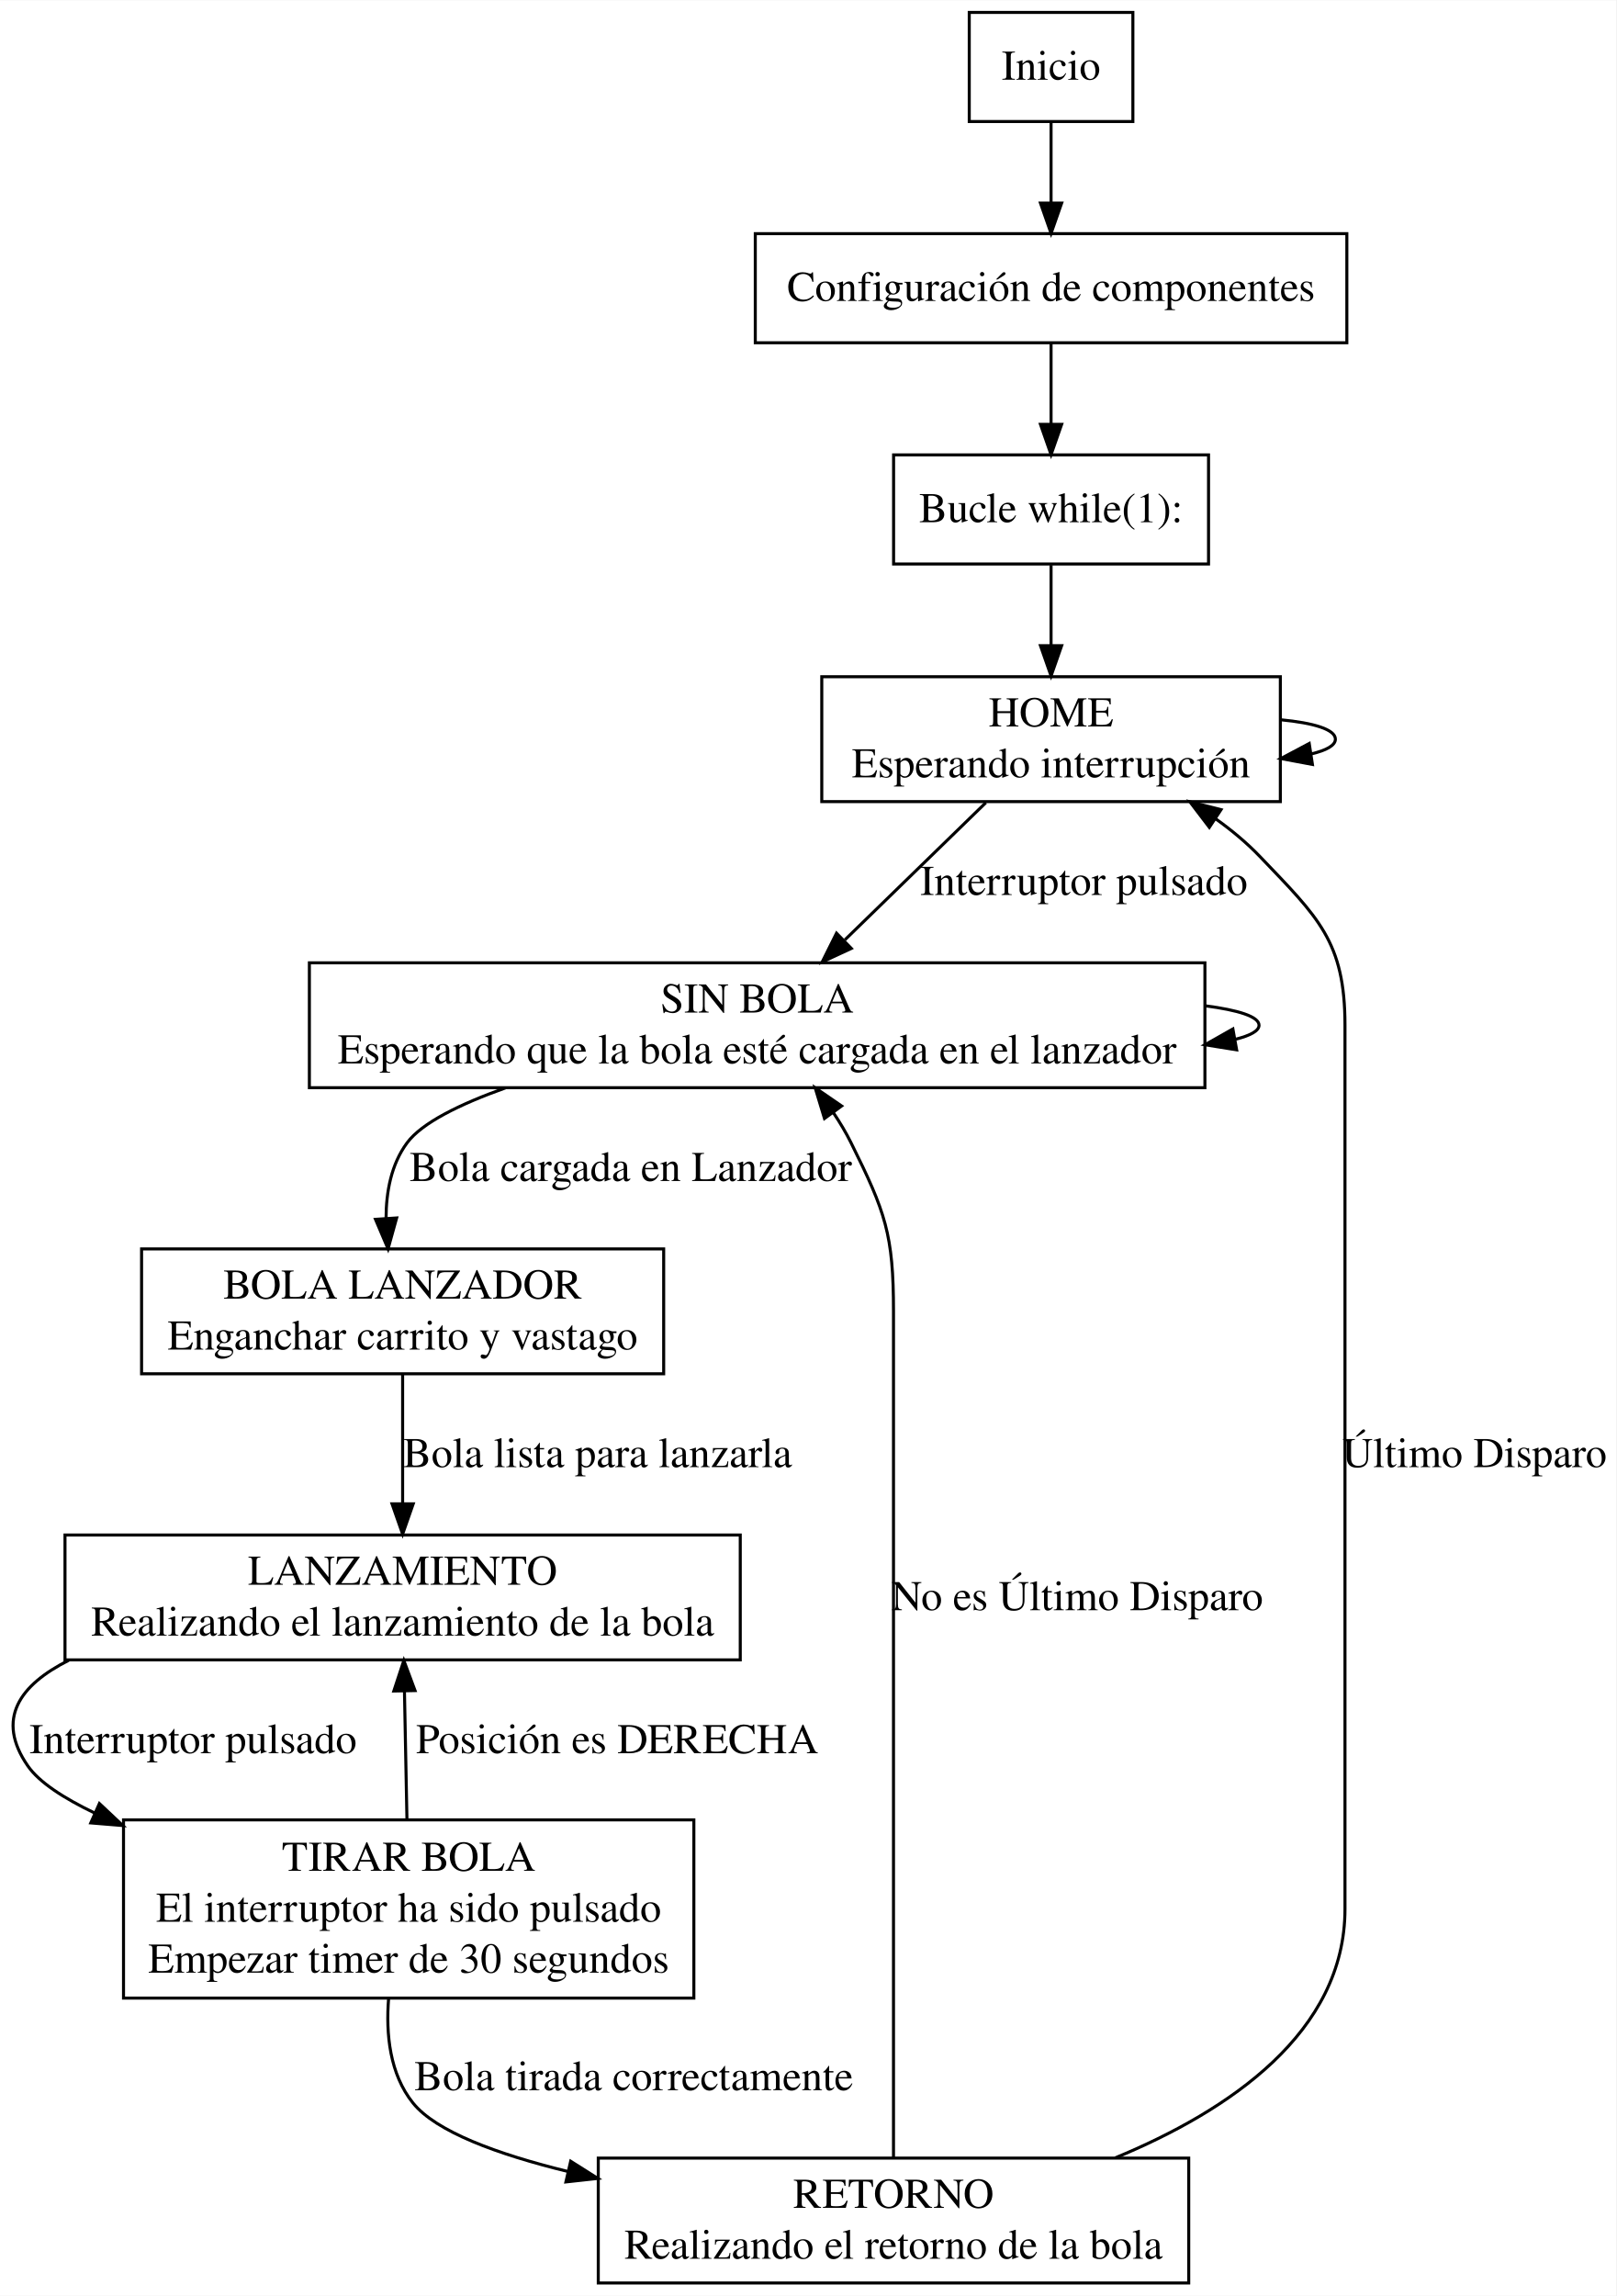
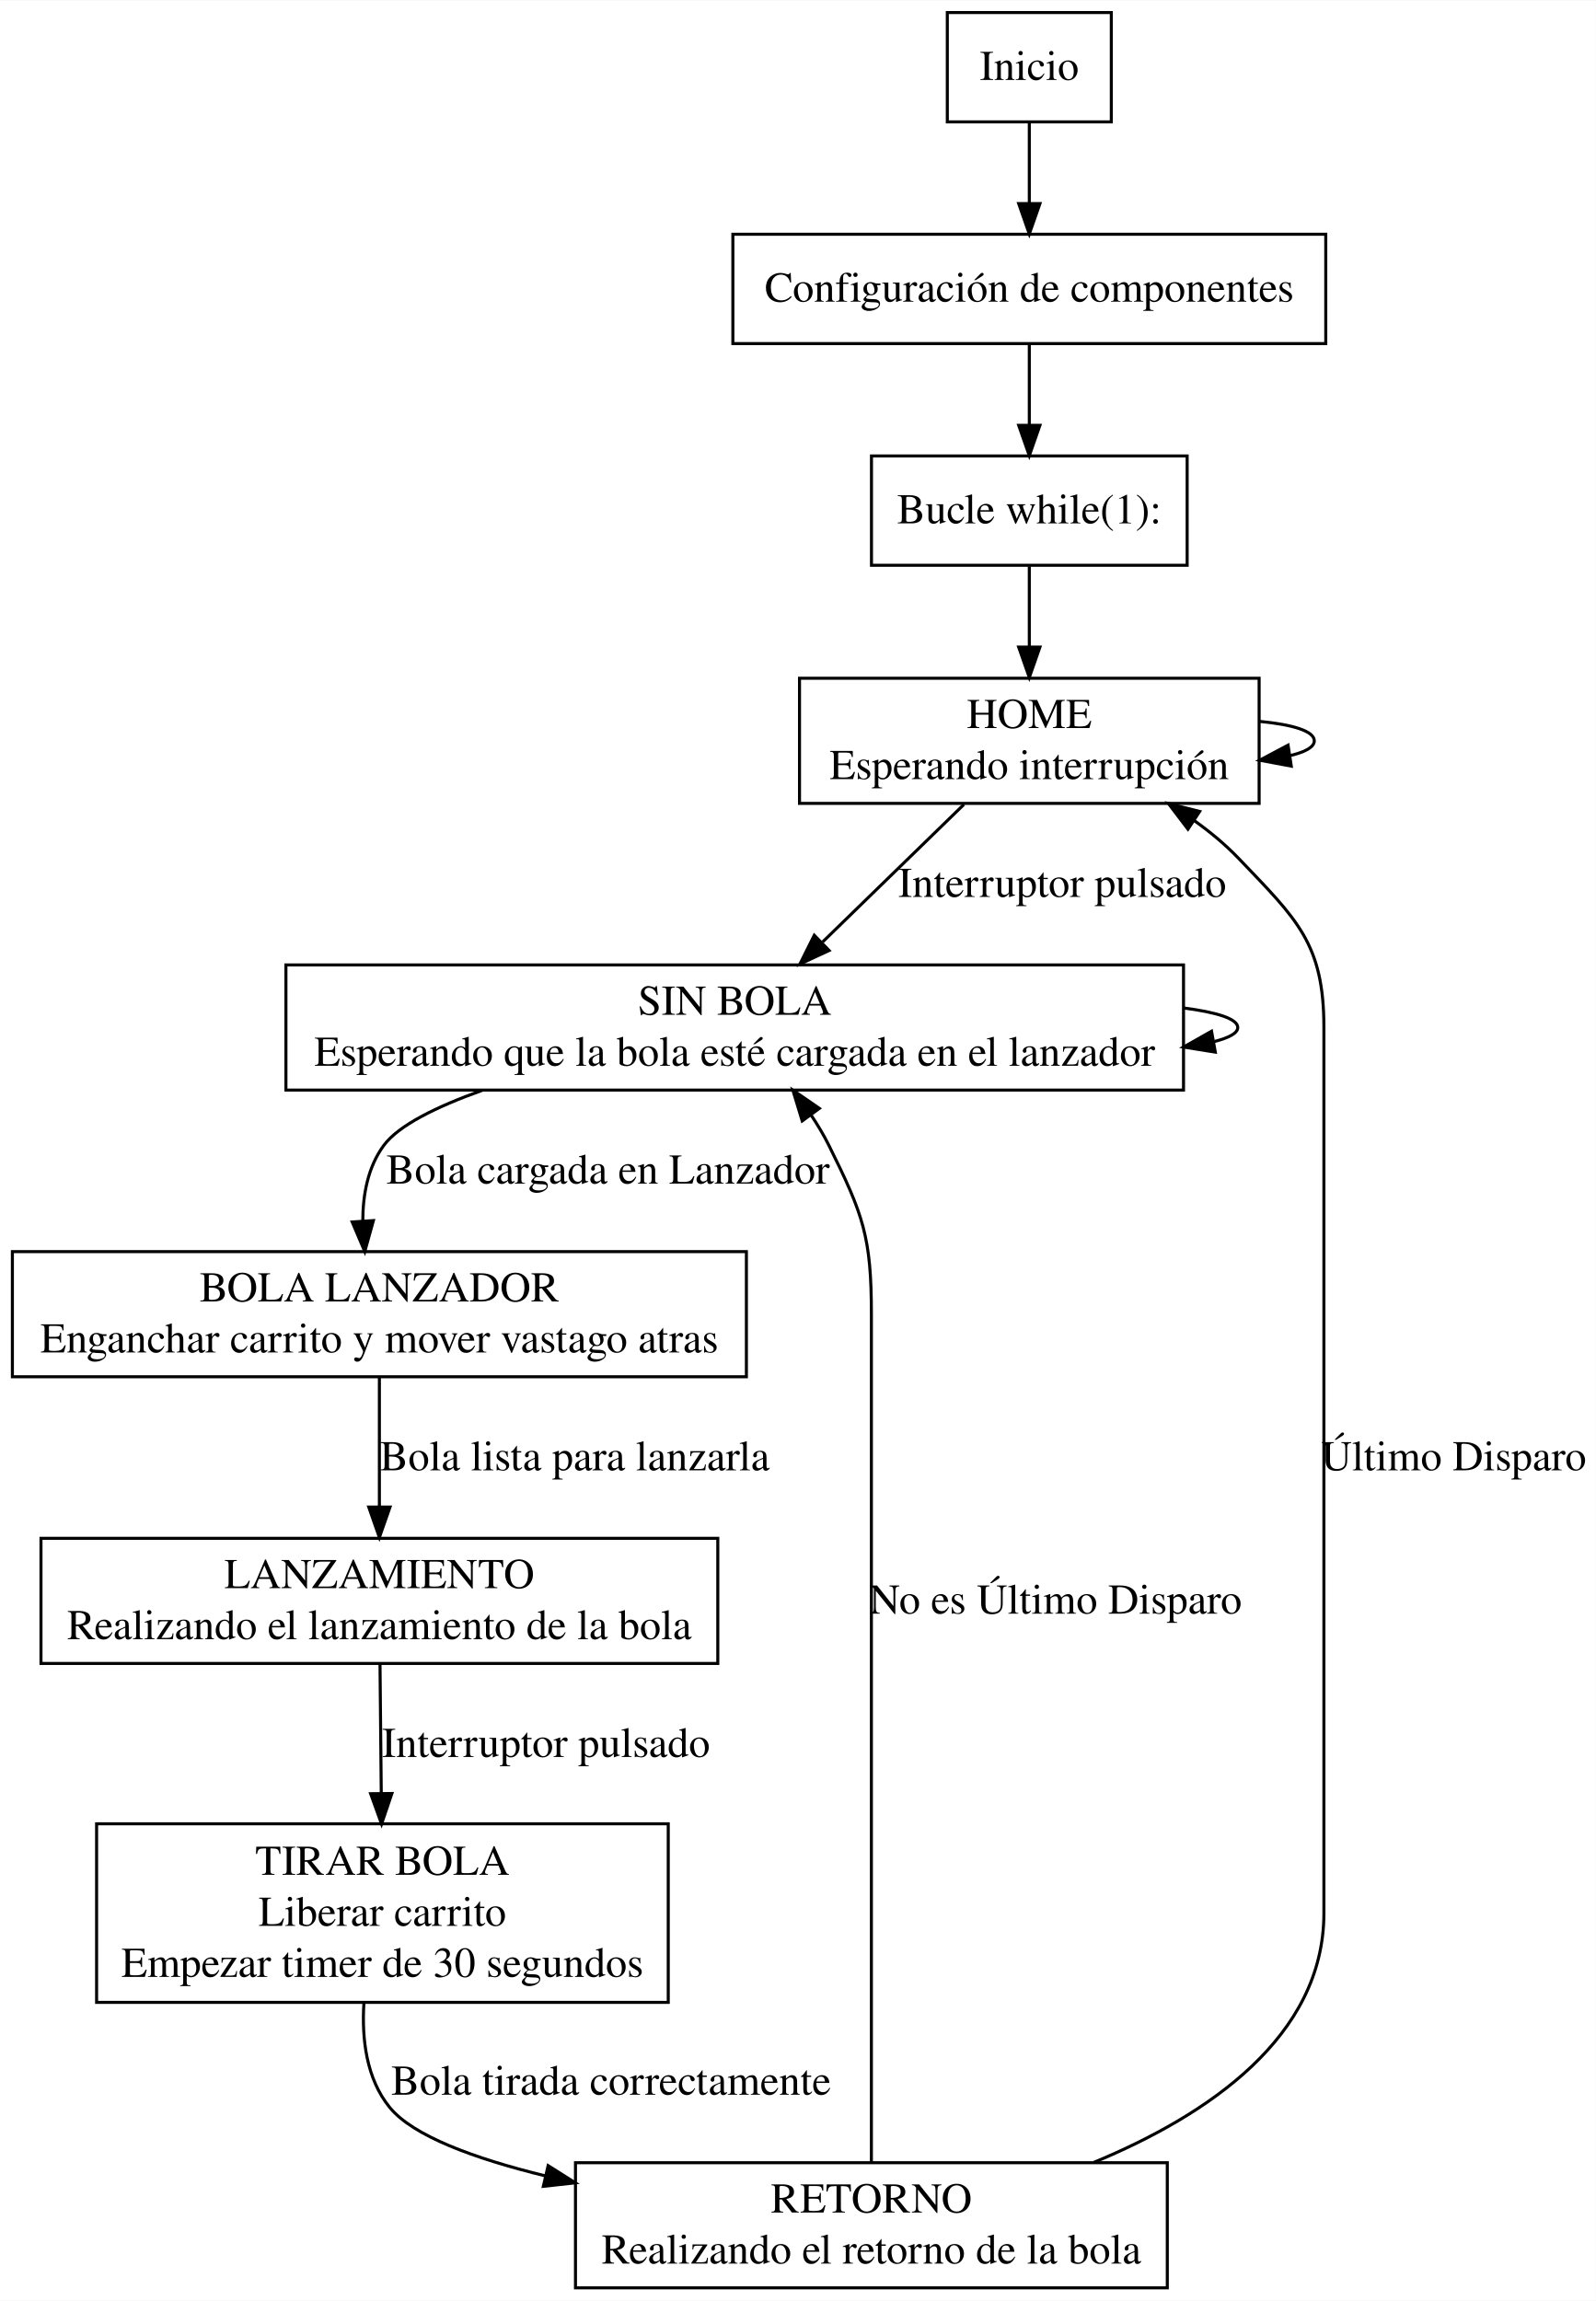
- <svg xmlns="http://www.w3.org/2000/svg" width="533pt" height="757pt" viewBox="0.00 0.00 533.42 757.40">
+ <svg xmlns="http://www.w3.org/2000/svg" width="525pt" height="757pt" viewBox="0.00 0.00 525.46 757.40">
  <g id="graph0" class="graph" transform="scale(1 1) rotate(0) translate(4 753.4)">
-     <polygon fill="#ffffff" stroke="transparent" points="-4,4 -4,-753.4 529.417,-753.4 529.417,4 -4,4" />
+     <polygon fill="#ffffff" stroke="transparent" points="-4,4 -4,-753.4 521.462,-753.4 521.462,4 -4,4" />
    <g id="node1" class="node">
-       <polygon fill="none" stroke="#000000" points="369.877,-749.4 315.877,-749.4 315.877,-713.4 369.877,-713.4 369.877,-749.4" />
-       <text text-anchor="middle" x="342.877" y="-727.2" font-family="Times,serif" font-size="14.00" fill="#000000">Inicio</text>
+       <polygon fill="none" stroke="#000000" points="361.922,-749.4 307.922,-749.4 307.922,-713.4 361.922,-713.4 361.922,-749.4" />
+       <text text-anchor="middle" x="334.922" y="-727.2" font-family="Times,serif" font-size="14.00" fill="#000000">Inicio</text>
    </g>
    <g id="node2" class="node">
-       <polygon fill="none" stroke="#000000" points="440.491,-676.4 245.264,-676.4 245.264,-640.4 440.491,-640.4 440.491,-676.4" />
-       <text text-anchor="middle" x="342.877" y="-654.2" font-family="Times,serif" font-size="14.00" fill="#000000">Configuración de componentes</text>
+       <polygon fill="none" stroke="#000000" points="432.535,-676.4 237.309,-676.4 237.309,-640.4 432.535,-640.4 432.535,-676.4" />
+       <text text-anchor="middle" x="334.922" y="-654.2" font-family="Times,serif" font-size="14.00" fill="#000000">Configuración de componentes</text>
    </g>
    <g id="edge1" class="edge">
-       <path fill="none" stroke="#000000" d="M342.877,-713.355C342.877,-705.283 342.877,-695.576 342.877,-686.582" />
-       <polygon fill="#000000" stroke="#000000" points="346.377,-686.49 342.877,-676.49 339.377,-686.49 346.377,-686.49" />
+       <path fill="none" stroke="#000000" d="M334.922,-713.355C334.922,-705.283 334.922,-695.576 334.922,-686.582" />
+       <polygon fill="#000000" stroke="#000000" points="338.422,-686.49 334.922,-676.49 331.422,-686.49 338.422,-686.49" />
    </g>
    <g id="node3" class="node">
-       <polygon fill="none" stroke="#000000" points="394.849,-603.4 290.906,-603.4 290.906,-567.4 394.849,-567.4 394.849,-603.4" />
-       <text text-anchor="middle" x="342.877" y="-581.2" font-family="Times,serif" font-size="14.00" fill="#000000">Bucle while(1):</text>
+       <polygon fill="none" stroke="#000000" points="386.894,-603.4 282.95,-603.4 282.95,-567.4 386.894,-567.4 386.894,-603.4" />
+       <text text-anchor="middle" x="334.922" y="-581.2" font-family="Times,serif" font-size="14.00" fill="#000000">Bucle while(1):</text>
    </g>
    <g id="edge2" class="edge">
-       <path fill="none" stroke="#000000" d="M342.877,-640.355C342.877,-632.283 342.877,-622.576 342.877,-613.582" />
-       <polygon fill="#000000" stroke="#000000" points="346.377,-613.49 342.877,-603.49 339.377,-613.49 346.377,-613.49" />
+       <path fill="none" stroke="#000000" d="M334.922,-640.355C334.922,-632.283 334.922,-622.576 334.922,-613.582" />
+       <polygon fill="#000000" stroke="#000000" points="338.422,-613.49 334.922,-603.49 331.422,-613.49 338.422,-613.49" />
    </g>
    <g id="node4" class="node">
-       <polygon fill="none" stroke="#000000" points="418.548,-530.202 267.207,-530.202 267.207,-488.998 418.548,-488.998 418.548,-530.202" />
-       <text text-anchor="middle" x="342.877" y="-513.8" font-family="Times,serif" font-size="14.00" fill="#000000">HOME</text>
-       <text text-anchor="middle" x="342.877" y="-497" font-family="Times,serif" font-size="14.00" fill="#000000">Esperando interrupción</text>
+       <polygon fill="none" stroke="#000000" points="410.592,-530.202 259.252,-530.202 259.252,-488.998 410.592,-488.998 410.592,-530.202" />
+       <text text-anchor="middle" x="334.922" y="-513.8" font-family="Times,serif" font-size="14.00" fill="#000000">HOME</text>
+       <text text-anchor="middle" x="334.922" y="-497" font-family="Times,serif" font-size="14.00" fill="#000000">Esperando interrupción</text>
    </g>
    <g id="edge3" class="edge">
-       <path fill="none" stroke="#000000" d="M342.877,-567.051C342.877,-559.115 342.877,-549.604 342.877,-540.626" />
-       <polygon fill="#000000" stroke="#000000" points="346.377,-540.457 342.877,-530.457 339.377,-540.457 346.377,-540.457" />
+       <path fill="none" stroke="#000000" d="M334.922,-567.051C334.922,-559.115 334.922,-549.604 334.922,-540.626" />
+       <polygon fill="#000000" stroke="#000000" points="338.422,-540.457 334.922,-530.457 331.422,-540.457 338.422,-540.457" />
    </g>
    <g id="edge5" class="edge">
-       <path fill="none" stroke="#000000" d="M418.721,-515.994C429.487,-514.96 436.712,-512.828 436.712,-509.6 436.712,-507.532 433.747,-505.914 428.785,-504.746" />
-       <polygon fill="#000000" stroke="#000000" points="429.135,-501.259 418.721,-503.206 428.076,-508.178 429.135,-501.259" />
+       <path fill="none" stroke="#000000" d="M410.765,-515.994C421.532,-514.96 428.757,-512.828 428.757,-509.6 428.757,-507.532 425.792,-505.914 420.83,-504.746" />
+       <polygon fill="#000000" stroke="#000000" points="421.18,-501.259 410.765,-503.206 420.121,-508.178 421.18,-501.259" />
    </g>
    <g id="node5" class="node">
-       <polygon fill="none" stroke="#000000" points="393.652,-435.802 98.102,-435.802 98.102,-394.598 393.652,-394.598 393.652,-435.802" />
-       <text text-anchor="middle" x="245.877" y="-419.4" font-family="Times,serif" font-size="14.00" fill="#000000">SIN BOLA</text>
-       <text text-anchor="middle" x="245.877" y="-402.6" font-family="Times,serif" font-size="14.00" fill="#000000">Esperando que la bola esté cargada en el lanzador</text>
+       <polygon fill="none" stroke="#000000" points="385.697,-435.802 90.147,-435.802 90.147,-394.598 385.697,-394.598 385.697,-435.802" />
+       <text text-anchor="middle" x="237.922" y="-419.4" font-family="Times,serif" font-size="14.00" fill="#000000">SIN BOLA</text>
+       <text text-anchor="middle" x="237.922" y="-402.6" font-family="Times,serif" font-size="14.00" fill="#000000">Esperando que la bola esté cargada en el lanzador</text>
    </g>
    <g id="edge4" class="edge">
-       <path fill="none" stroke="#000000" d="M321.35,-488.65C307.661,-475.328 289.77,-457.916 274.842,-443.389" />
-       <polygon fill="#000000" stroke="#000000" points="276.952,-440.558 267.345,-436.092 272.07,-445.575 276.952,-440.558" />
-       <text text-anchor="middle" x="353.721" y="-458.2" font-family="Times,serif" font-size="14.00" fill="#000000">Interruptor pulsado</text>
+       <path fill="none" stroke="#000000" d="M313.394,-488.65C299.706,-475.328 281.814,-457.916 266.887,-443.389" />
+       <polygon fill="#000000" stroke="#000000" points="268.997,-440.558 259.389,-436.092 264.115,-445.575 268.997,-440.558" />
+       <text text-anchor="middle" x="345.766" y="-458.2" font-family="Times,serif" font-size="14.00" fill="#000000">Interruptor pulsado</text>
    </g>
    <g id="edge7" class="edge">
-       <path fill="none" stroke="#000000" d="M393.66,-421.635C404.721,-420.197 411.515,-418.053 411.515,-415.2 411.515,-413.373 408.726,-411.836 403.814,-410.589" />
-       <polygon fill="#000000" stroke="#000000" points="404.122,-407.088 393.66,-408.765 402.884,-413.978 404.122,-407.088" />
+       <path fill="none" stroke="#000000" d="M385.705,-421.635C396.765,-420.197 403.559,-418.053 403.559,-415.2 403.559,-413.373 400.771,-411.836 395.859,-410.589" />
+       <polygon fill="#000000" stroke="#000000" points="396.166,-407.088 385.705,-408.765 394.928,-413.978 396.166,-407.088" />
    </g>
    <g id="node6" class="node">
-       <polygon fill="none" stroke="#000000" points="215.031,-341.402 42.724,-341.402 42.724,-300.198 215.031,-300.198 215.031,-341.402" />
-       <text text-anchor="middle" x="128.877" y="-325" font-family="Times,serif" font-size="14.00" fill="#000000">BOLA LANZADOR</text>
-       <text text-anchor="middle" x="128.877" y="-308.2" font-family="Times,serif" font-size="14.00" fill="#000000">Enganchar carrito y vastago</text>
+       <polygon fill="none" stroke="#000000" points="241.766,-341.402 .078,-341.402 .078,-300.198 241.766,-300.198 241.766,-341.402" />
+       <text text-anchor="middle" x="120.922" y="-325" font-family="Times,serif" font-size="14.00" fill="#000000">BOLA LANZADOR</text>
+       <text text-anchor="middle" x="120.922" y="-308.2" font-family="Times,serif" font-size="14.00" fill="#000000">Enganchar carrito y mover vastago atras</text>
    </g>
    <g id="edge6" class="edge">
-       <path fill="none" stroke="#000000" d="M162.808,-394.531C147.73,-389.15 135.219,-382.993 130.345,-376.4 125.105,-369.312 123.416,-360.21 123.41,-351.431" />
-       <polygon fill="#000000" stroke="#000000" points="126.905,-351.621 124.067,-341.414 119.92,-351.164 126.905,-351.621" />
-       <text text-anchor="middle" x="204.144" y="-363.8" font-family="Times,serif" font-size="14.00" fill="#000000">Bola cargada en Lanzador</text>
+       <path fill="none" stroke="#000000" d="M154.852,-394.531C139.775,-389.15 127.263,-382.993 122.389,-376.4 117.15,-369.312 115.46,-360.21 115.455,-351.431" />
+       <polygon fill="#000000" stroke="#000000" points="118.95,-351.621 116.111,-341.414 111.965,-351.164 118.95,-351.621" />
+       <text text-anchor="middle" x="196.188" y="-363.8" font-family="Times,serif" font-size="14.00" fill="#000000">Bola cargada en Lanzador</text>
    </g>
    <g id="node7" class="node">
-       <polygon fill="none" stroke="#000000" points="240.305,-247.002 17.45,-247.002 17.45,-205.798 240.305,-205.798 240.305,-247.002" />
-       <text text-anchor="middle" x="128.877" y="-230.6" font-family="Times,serif" font-size="14.00" fill="#000000">LANZAMIENTO</text>
-       <text text-anchor="middle" x="128.877" y="-213.8" font-family="Times,serif" font-size="14.00" fill="#000000">Realizando el lanzamiento de la bola</text>
+       <polygon fill="none" stroke="#000000" points="232.35,-247.002 9.494,-247.002 9.494,-205.798 232.35,-205.798 232.35,-247.002" />
+       <text text-anchor="middle" x="120.922" y="-230.6" font-family="Times,serif" font-size="14.00" fill="#000000">LANZAMIENTO</text>
+       <text text-anchor="middle" x="120.922" y="-213.8" font-family="Times,serif" font-size="14.00" fill="#000000">Realizando el lanzamiento de la bola</text>
    </g>
    <g id="edge8" class="edge">
-       <path fill="none" stroke="#000000" d="M128.877,-299.85C128.877,-287.384 128.877,-271.336 128.877,-257.421" />
-       <polygon fill="#000000" stroke="#000000" points="132.377,-257.292 128.877,-247.292 125.377,-257.292 132.377,-257.292" />
-       <text text-anchor="middle" x="193.209" y="-269.4" font-family="Times,serif" font-size="14.00" fill="#000000">Bola lista para lanzarla</text>
+       <path fill="none" stroke="#000000" d="M120.922,-299.85C120.922,-287.384 120.922,-271.336 120.922,-257.421" />
+       <polygon fill="#000000" stroke="#000000" points="124.422,-257.292 120.922,-247.292 117.422,-257.292 124.422,-257.292" />
+       <text text-anchor="middle" x="185.253" y="-269.4" font-family="Times,serif" font-size="14.00" fill="#000000">Bola lista para lanzarla</text>
    </g>
    <g id="node8" class="node">
-       <polygon fill="none" stroke="#000000" points="224.991,-153.001 36.764,-153.001 36.764,-94.199 224.991,-94.199 224.991,-153.001" />
-       <text text-anchor="middle" x="130.877" y="-136.2" font-family="Times,serif" font-size="14.00" fill="#000000">TIRAR BOLA</text>
-       <text text-anchor="middle" x="130.877" y="-119.4" font-family="Times,serif" font-size="14.00" fill="#000000">El interruptor ha sido pulsado</text>
-       <text text-anchor="middle" x="130.877" y="-102.6" font-family="Times,serif" font-size="14.00" fill="#000000">Empezar timer de 30 segundos</text>
+       <polygon fill="none" stroke="#000000" points="216.035,-153.001 27.808,-153.001 27.808,-94.199 216.035,-94.199 216.035,-153.001" />
+       <text text-anchor="middle" x="121.922" y="-136.2" font-family="Times,serif" font-size="14.00" fill="#000000">TIRAR BOLA</text>
+       <text text-anchor="middle" x="121.922" y="-119.4" font-family="Times,serif" font-size="14.00" fill="#000000">Liberar carrito</text>
+       <text text-anchor="middle" x="121.922" y="-102.6" font-family="Times,serif" font-size="14.00" fill="#000000">Empezar timer de 30 segundos</text>
    </g>
    <g id="edge9" class="edge">
-       <path fill="none" stroke="#000000" d="M18.67,-205.65C2.522,-197.519 -5.535,-186.283 5.189,-170.8 8.896,-165.448 16.97,-160.185 27.327,-155.226" />
-       <polygon fill="#000000" stroke="#000000" points="28.805,-158.399 36.52,-151.137 25.96,-152.004 28.805,-158.399" />
-       <text text-anchor="middle" x="59.721" y="-175" font-family="Times,serif" font-size="14.00" fill="#000000">Interruptor pulsado</text>
+       <path fill="none" stroke="#000000" d="M121.124,-205.597C121.243,-193.417 121.396,-177.632 121.537,-163.169" />
+       <polygon fill="#000000" stroke="#000000" points="125.039,-162.976 121.636,-152.942 118.039,-162.908 125.039,-162.976" />
+       <text text-anchor="middle" x="175.766" y="-175" font-family="Times,serif" font-size="14.00" fill="#000000">Interruptor pulsado</text>
+     </g>
+     <g id="node9" class="node">
+       <polygon fill="none" stroke="#000000" points="380.355,-41.402 185.489,-41.402 185.489,-.198 380.355,-.198 380.355,-41.402" />
+       <text text-anchor="middle" x="282.922" y="-25" font-family="Times,serif" font-size="14.00" fill="#000000">RETORNO</text>
+       <text text-anchor="middle" x="282.922" y="-8.2" font-family="Times,serif" font-size="14.00" fill="#000000">Realizando el retorno de la bola</text>
    </g>
    <g id="edge10" class="edge">
-       <path fill="none" stroke="#000000" d="M130.306,-152.942C130.048,-166.211 129.743,-181.899 129.481,-195.364" />
-       <polygon fill="#000000" stroke="#000000" points="125.977,-195.531 129.282,-205.597 132.976,-195.667 125.977,-195.531" />
-       <text text-anchor="middle" x="199.698" y="-175" font-family="Times,serif" font-size="14.00" fill="#000000">Posición es DERECHA</text>
-     </g>
-     <g id="node9" class="node">
-       <polygon fill="none" stroke="#000000" points="388.311,-41.402 193.444,-41.402 193.444,-.198 388.311,-.198 388.311,-41.402" />
-       <text text-anchor="middle" x="290.877" y="-25" font-family="Times,serif" font-size="14.00" fill="#000000">RETORNO</text>
-       <text text-anchor="middle" x="290.877" y="-8.2" font-family="Times,serif" font-size="14.00" fill="#000000">Realizando el retorno de la bola</text>
+       <path fill="none" stroke="#000000" d="M115.834,-94.143C115.066,-82.227 116.598,-69.078 124.329,-59.6 131.966,-50.237 152.105,-42.807 175.572,-37.061" />
+       <polygon fill="#000000" stroke="#000000" points="176.482,-40.443 185.438,-34.781 174.906,-33.623 176.482,-40.443" />
+       <text text-anchor="middle" x="197.219" y="-63.8" font-family="Times,serif" font-size="14.00" fill="#000000">Bola tirada correctamente</text>
    </g>
    <g id="edge11" class="edge">
-       <path fill="none" stroke="#000000" d="M124.26,-94.197C123.295,-82.29 124.631,-69.133 132.284,-59.6 139.848,-50.178 159.963,-42.728 183.43,-36.982" />
-       <polygon fill="#000000" stroke="#000000" points="184.34,-40.364 193.296,-34.703 182.765,-33.543 184.34,-40.364" />
-       <text text-anchor="middle" x="205.174" y="-63.8" font-family="Times,serif" font-size="14.00" fill="#000000">Bola tirada correctamente</text>
+       <path fill="none" stroke="#000000" d="M356.112,-41.484C393.794,-57.073 431.922,-82.902 431.922,-123.6 431.922,-415.2 431.922,-415.2 431.922,-415.2 431.922,-442.868 423.034,-450.794 403.922,-470.8 399.561,-475.365 394.543,-479.541 389.245,-483.321" />
+       <polygon fill="#000000" stroke="#000000" points="387.16,-480.503 380.742,-488.933 391.016,-486.345 387.16,-480.503" />
+       <text text-anchor="middle" x="474.692" y="-269.4" font-family="Times,serif" font-size="14.00" fill="#000000">Último Disparo</text>
    </g>
    <g id="edge12" class="edge">
-       <path fill="none" stroke="#000000" d="M364.068,-41.484C401.749,-57.073 439.877,-82.902 439.877,-123.6 439.877,-415.2 439.877,-415.2 439.877,-415.2 439.877,-442.868 430.989,-450.794 411.877,-470.8 407.516,-475.365 402.499,-479.541 397.2,-483.321" />
-       <polygon fill="#000000" stroke="#000000" points="395.116,-480.503 388.698,-488.933 398.972,-486.345 395.116,-480.503" />
-       <text text-anchor="middle" x="482.647" y="-269.4" font-family="Times,serif" font-size="14.00" fill="#000000">Último Disparo</text>
-     </g>
-     <g id="edge13" class="edge">
-       <path fill="none" stroke="#000000" d="M290.877,-41.67C290.877,-62.44 290.877,-95.223 290.877,-123.6 290.877,-320.8 290.877,-320.8 290.877,-320.8 290.877,-346.282 288.199,-353.571 276.877,-376.4 275.209,-379.765 273.21,-383.108 271.042,-386.34" />
-       <polygon fill="#000000" stroke="#000000" points="268.1,-384.434 265.02,-394.571 273.749,-388.567 268.1,-384.434" />
-       <text text-anchor="middle" x="351.53" y="-222.2" font-family="Times,serif" font-size="14.00" fill="#000000">No es Último Disparo</text>
+       <path fill="none" stroke="#000000" d="M282.922,-41.67C282.922,-62.44 282.922,-95.223 282.922,-123.6 282.922,-320.8 282.922,-320.8 282.922,-320.8 282.922,-346.282 280.244,-353.571 268.922,-376.4 267.253,-379.765 265.255,-383.108 263.087,-386.34" />
+       <polygon fill="#000000" stroke="#000000" points="260.145,-384.434 257.064,-394.571 265.794,-388.567 260.145,-384.434" />
+       <text text-anchor="middle" x="343.575" y="-222.2" font-family="Times,serif" font-size="14.00" fill="#000000">No es Último Disparo</text>
    </g>
  </g>
</svg>
